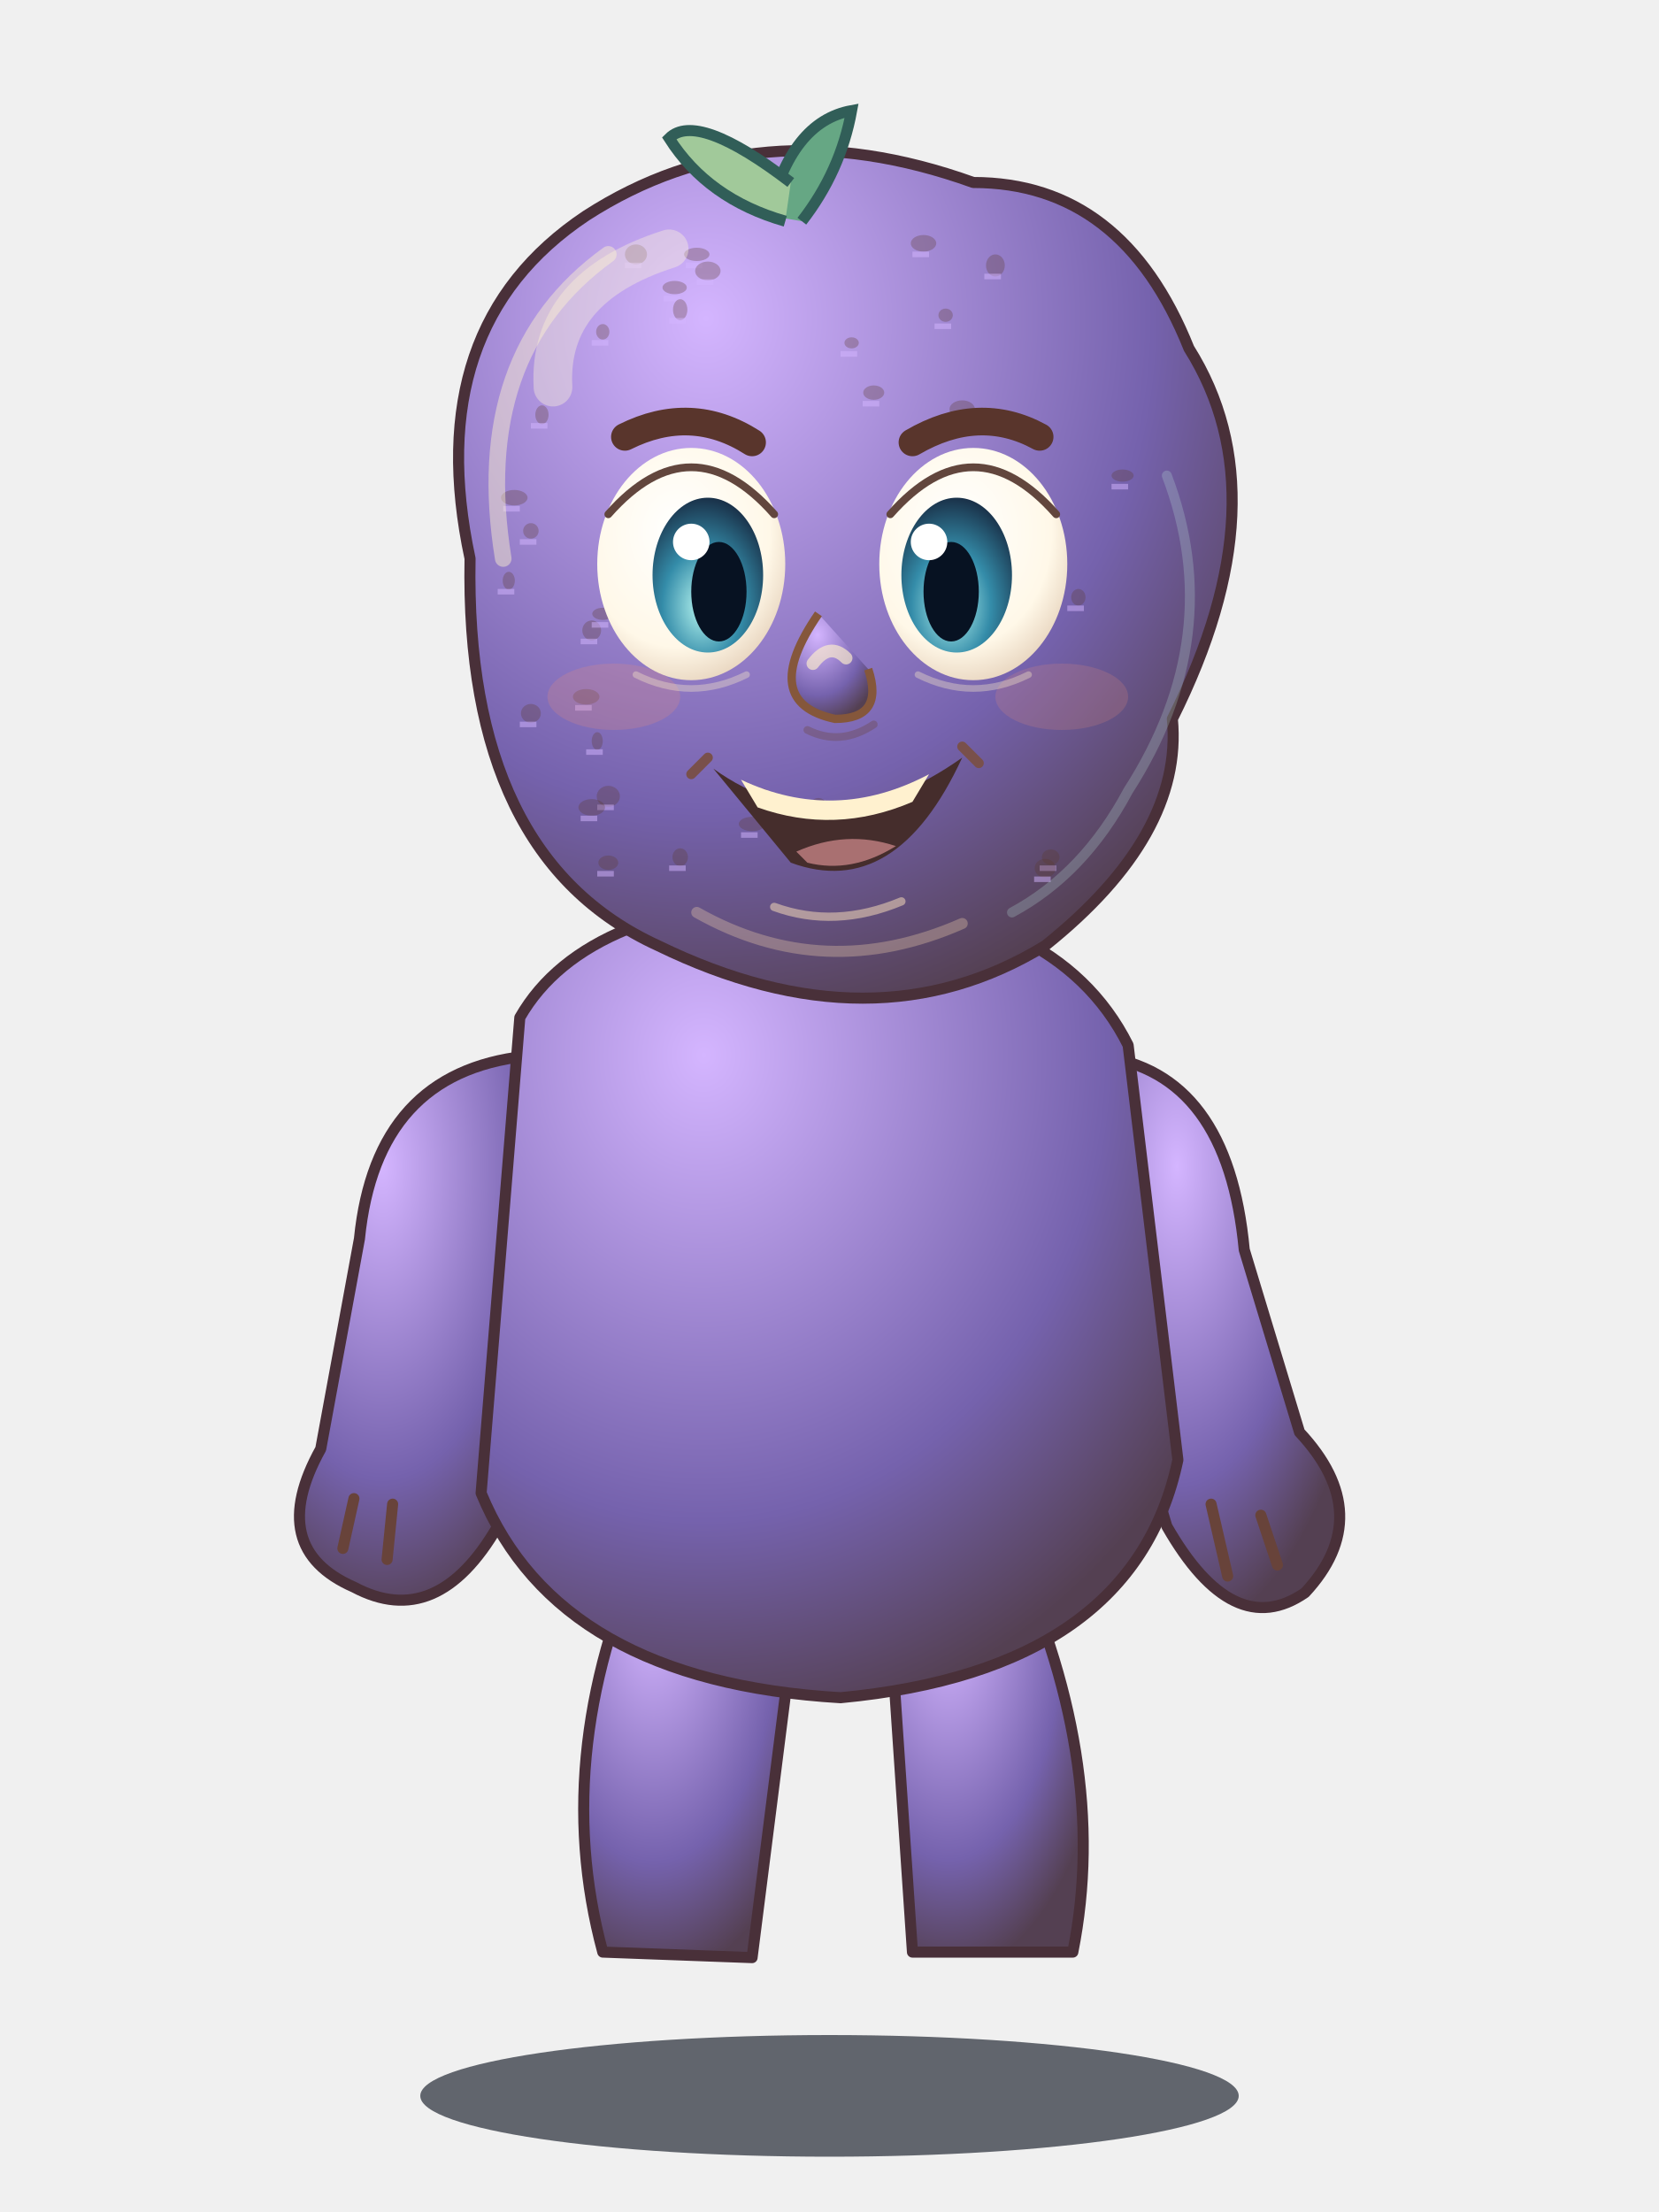
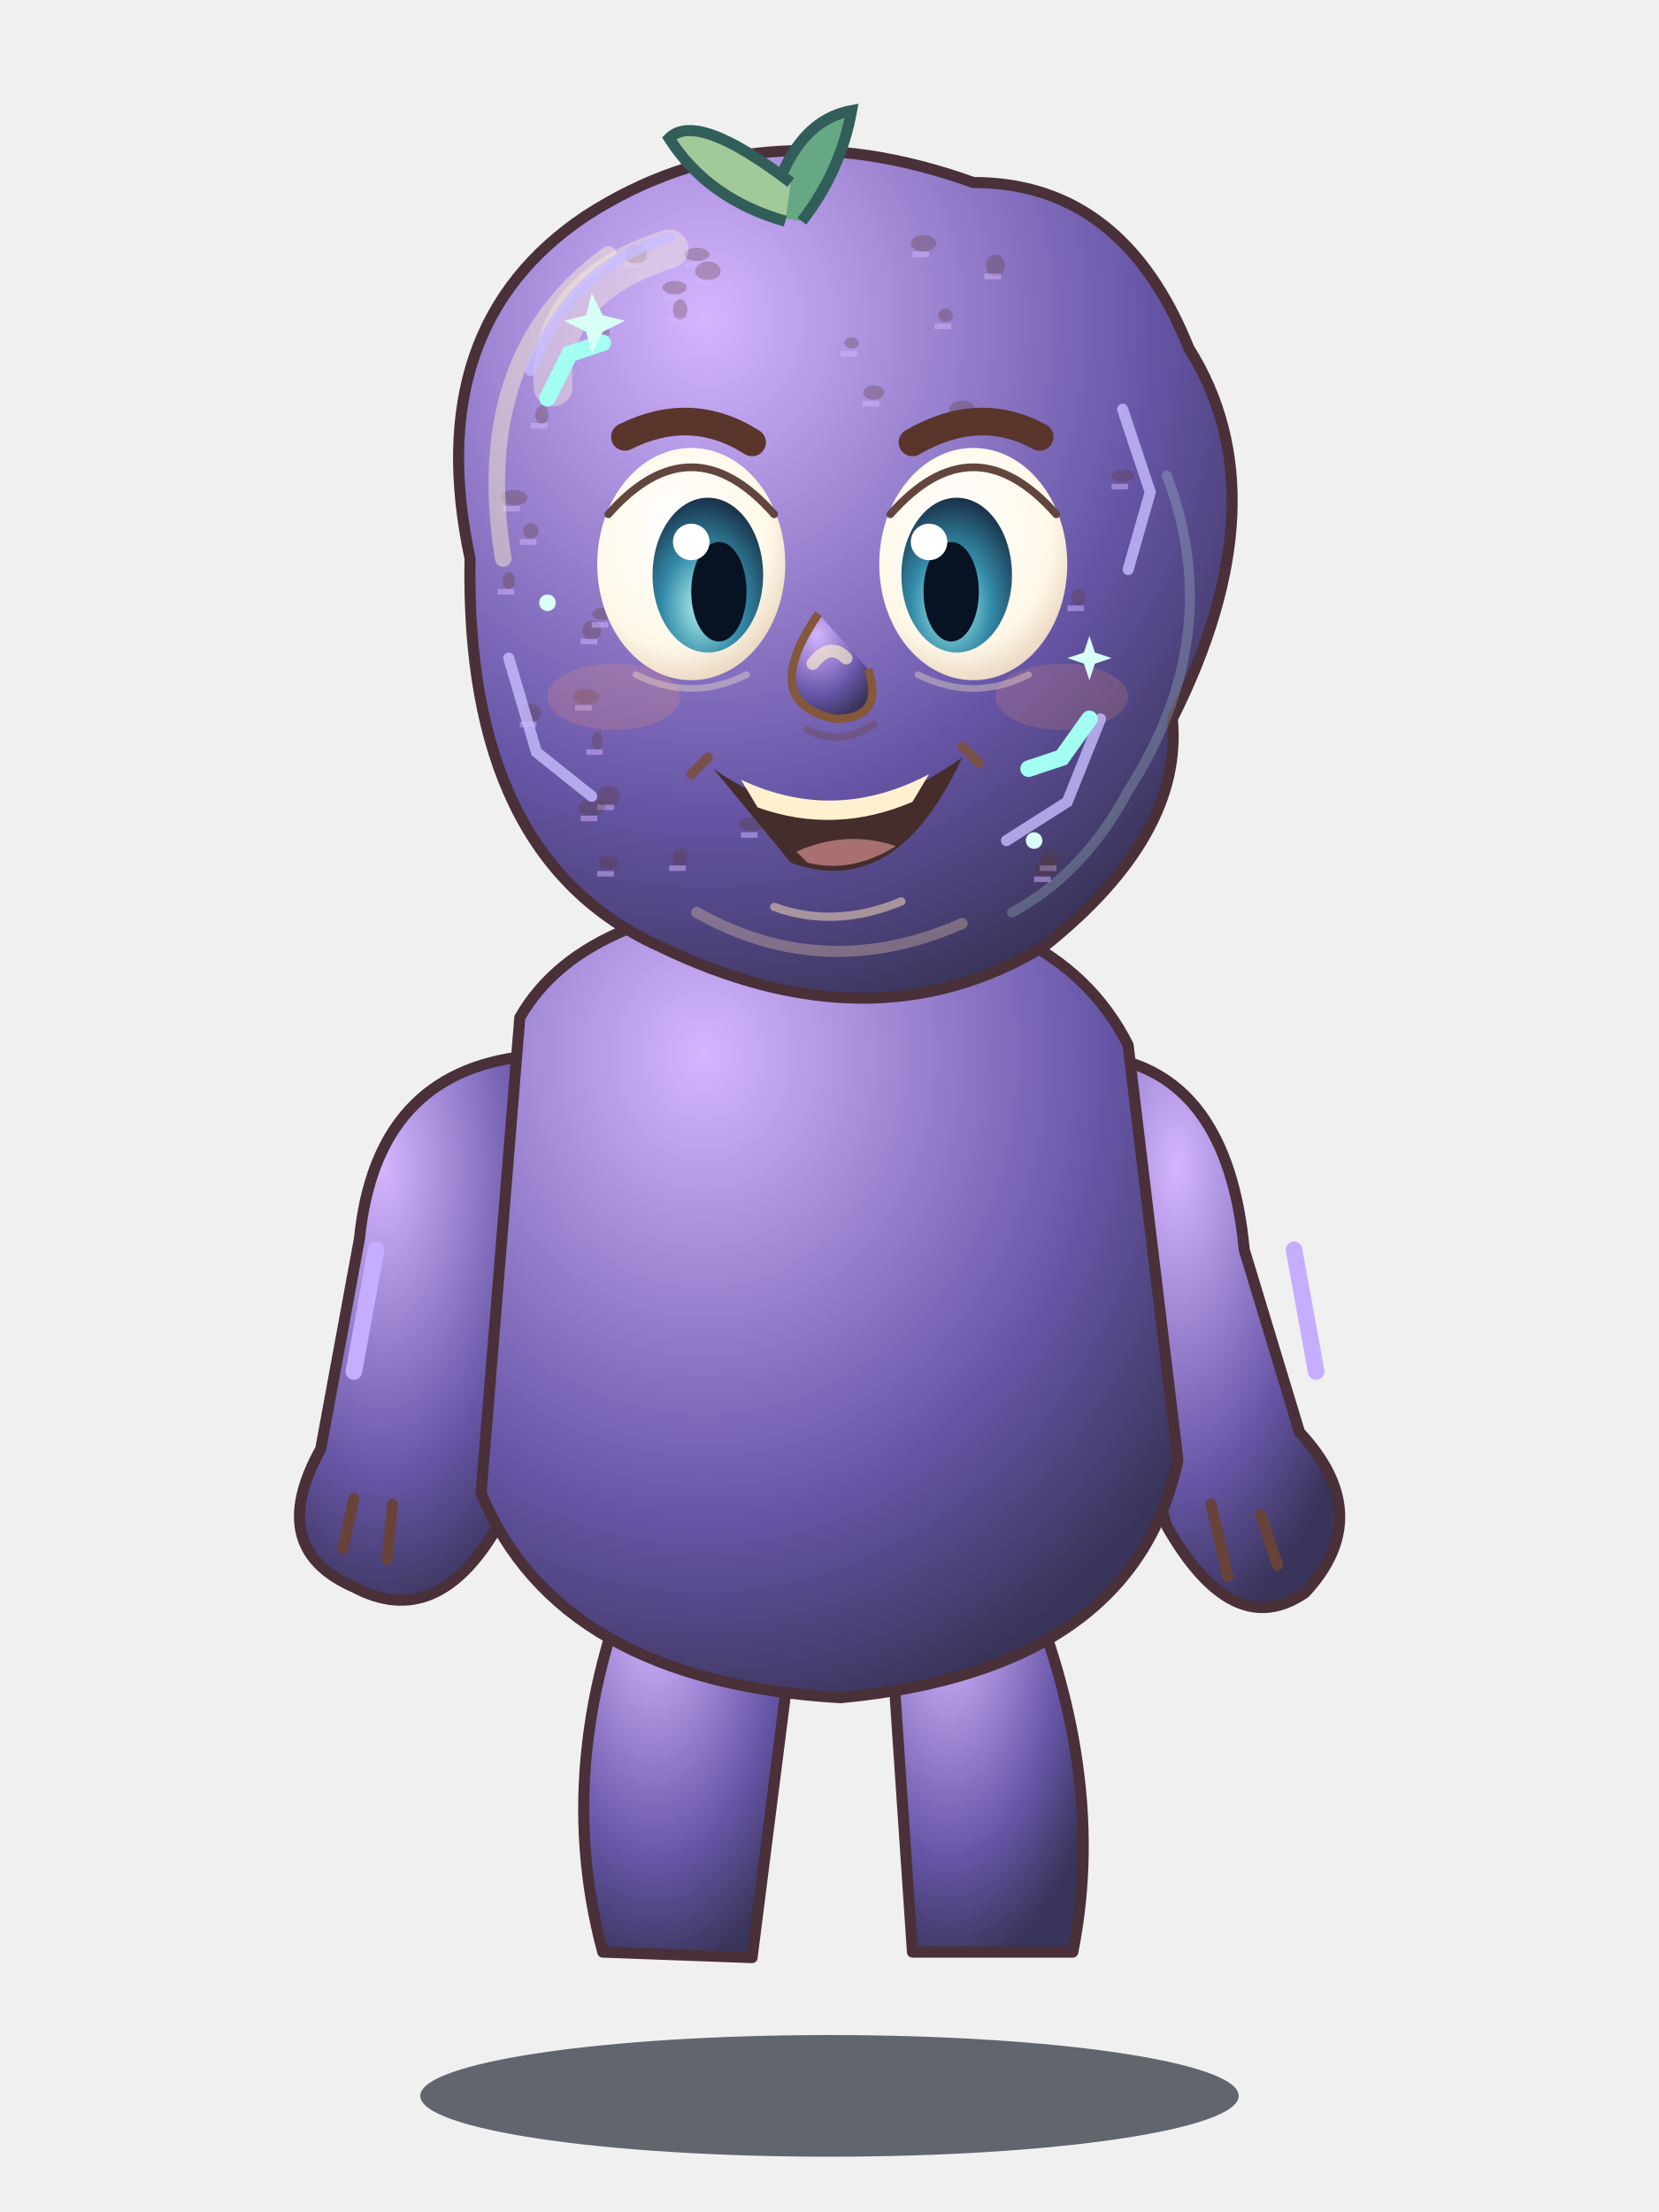
<svg xmlns="http://www.w3.org/2000/svg" viewBox="0 0 300 400">
  <defs>
    <radialGradient id="face-pearl" cx=".42" cy=".36" r=".8">
      <stop stop-color="#ffffff" />
      <stop offset=".62" stop-color="#fff8e8" />
      <stop offset="1" stop-color="#d8bda3" />
    </radialGradient>
  </defs>
  <defs>
    <radialGradient id="skin" cx=".32" cy=".2" r=".85">
      <stop stop-color="#d4b5ff" />
-       <stop offset=".68" stop-color="#7562ad" />
-       <stop offset="1" stop-color="#544052" />
+       <stop offset=".68" stop-color="#6655a6" />
+       <stop offset="1" stop-color="#393459" />
    </radialGradient>
    <linearGradient id="cloth" x2=".8" y2="1">
      <stop stop-color="#3d5b75" />
      <stop offset=".5" stop-color="#253648" />
      <stop offset="1" stop-color="#101b2d" />
    </linearGradient>
    <linearGradient id="metal" x2=".75" y2="1">
      <stop stop-color="#dce6e9" />
      <stop offset=".3" stop-color="#7e98ac" />
      <stop offset=".48" stop-color="#e1e9eb" />
      <stop offset=".55" stop-color="#496477" />
      <stop offset="1" stop-color="#192c40" />
    </linearGradient>
    <linearGradient id="trim" x2="1" y2="1">
      <stop stop-color="#edfcff" />
      <stop offset=".4" stop-color="#bd8bff" />
      <stop offset="1" stop-color="#287c9f" />
    </linearGradient>
    <linearGradient id="leather" x2=".8" y2="1">
      <stop stop-color="#c59269" />
      <stop offset=".5" stop-color="#855339" />
      <stop offset="1" stop-color="#392722" />
    </linearGradient>
    <linearGradient id="hair" x2=".3" y2="1">
      <stop stop-color="#8f5a36" />
      <stop offset=".6" stop-color="#492b25" />
      <stop offset="1" stop-color="#241b22" />
    </linearGradient>
    <radialGradient id="lens" cx=".3" cy=".15">
      <stop stop-color="#84d9ef" />
      <stop offset=".6" stop-color="#153e64" />
      <stop offset="1" stop-color="#09182b" />
    </radialGradient>
  </defs>
  <ellipse cx="150" cy="379" rx="74" ry="11" fill="#020916" opacity=".6" />
  <g stroke="#493039" stroke-width="2" stroke-linejoin="round">
    <path d="M118 276Q99 316 109 353L136 354L145 283Z" fill="url(#skin)" />
    <path d="M160 279L165 353L194 353Q201 318 182 278Z" fill="url(#skin)" />
    <path d="M95 191Q68 194 65 224L58 262Q48 280 64 287Q79 295 90 276L101 235Z" fill="url(#skin)" />
    <path d="M199 191Q222 194 225 226L235 259Q249 274 236 288Q223 297 211 276L199 236Z" fill="url(#skin)" />
    <path d="M94 184Q106 163 148 162Q191 163 204 189L213 264Q205 302 152 307Q101 304 87 270Z" fill="url(#skin)" />
    <path d="M85 101Q76 59 106 39Q137 19 176 33Q203 33 215 63Q232 90 212 130Q214 151 189 171Q158 190 119 171Q84 155 85 101Z" fill="url(#skin)" />
  </g>
  <ellipse cx="153" cy="150" rx="1.3" ry="1.8" fill="#59392d" opacity=".3" />
  <path d="M151 152l3 0" stroke="#d4b5ff" opacity=".5" />
  <ellipse cx="195" cy="108" rx="1.3" ry="1.5" fill="#59392d" opacity=".3" />
  <path d="M193 110l3 0" stroke="#d4b5ff" opacity=".5" />
  <ellipse cx="93" cy="90" rx="2.4" ry="1.4" fill="#59392d" opacity=".3" />
  <path d="M91 92l3 0" stroke="#d4b5ff" opacity=".5" />
  <ellipse cx="110" cy="144" rx="2.1" ry="1.9" fill="#59392d" opacity=".3" />
  <path d="M108 146l3 0" stroke="#d4b5ff" opacity=".5" />
  <ellipse cx="180" cy="48" rx="1.7" ry="2.0" fill="#59392d" opacity=".3" />
  <path d="M178 50l3 0" stroke="#d4b5ff" opacity=".5" />
  <ellipse cx="190" cy="155" rx="1.6" ry="1.4" fill="#59392d" opacity=".3" />
  <path d="M188 157l3 0" stroke="#d4b5ff" opacity=".5" />
  <ellipse cx="106" cy="126" rx="2.4" ry="1.4" fill="#59392d" opacity=".3" />
  <path d="M104 128l3 0" stroke="#d4b5ff" opacity=".5" />
  <ellipse cx="107" cy="146" rx="2.4" ry="1.5" fill="#59392d" opacity=".3" />
  <path d="M105 148l3 0" stroke="#d4b5ff" opacity=".5" />
  <ellipse cx="154" cy="62" rx="1.3" ry="1.0" fill="#59392d" opacity=".3" />
  <path d="M152 64l3 0" stroke="#d4b5ff" opacity=".5" />
  <ellipse cx="122" cy="52" rx="2.2" ry="1.2" fill="#59392d" opacity=".3" />
  <path d="M120 54l3 0" stroke="#d4b5ff" opacity=".5" />
  <ellipse cx="189" cy="157" rx="1.9" ry="1.7" fill="#59392d" opacity=".3" />
  <path d="M187 159l3 0" stroke="#d4b5ff" opacity=".5" />
  <ellipse cx="107" cy="114" rx="1.7" ry="1.8" fill="#59392d" opacity=".3" />
  <path d="M105 116l3 0" stroke="#d4b5ff" opacity=".5" />
  <ellipse cx="110" cy="156" rx="1.8" ry="1.3" fill="#59392d" opacity=".3" />
  <path d="M108 158l3 0" stroke="#d4b5ff" opacity=".5" />
  <ellipse cx="126" cy="46" rx="2.3" ry="1.2" fill="#59392d" opacity=".3" />
  <path d="M124 48l3 0" stroke="#d4b5ff" opacity=".5" />
  <ellipse cx="92" cy="105" rx="1.1" ry="1.6" fill="#59392d" opacity=".3" />
  <path d="M90 107l3 0" stroke="#d4b5ff" opacity=".5" />
  <ellipse cx="158" cy="71" rx="1.9" ry="1.3" fill="#59392d" opacity=".3" />
  <path d="M156 73l3 0" stroke="#d4b5ff" opacity=".5" />
  <ellipse cx="171" cy="57" rx="1.3" ry="1.2" fill="#59392d" opacity=".3" />
  <path d="M169 59l3 0" stroke="#d4b5ff" opacity=".5" />
  <ellipse cx="136" cy="149" rx="2.4" ry="1.3" fill="#59392d" opacity=".3" />
  <path d="M134 151l3 0" stroke="#d4b5ff" opacity=".5" />
  <ellipse cx="123" cy="56" rx="1.3" ry="1.9" fill="#59392d" opacity=".3" />
  <path d="M121 58l3 0" stroke="#d4b5ff" opacity=".5" />
  <ellipse cx="96" cy="129" rx="1.8" ry="1.7" fill="#59392d" opacity=".3" />
  <path d="M94 131l3 0" stroke="#d4b5ff" opacity=".5" />
  <ellipse cx="167" cy="44" rx="2.3" ry="1.5" fill="#59392d" opacity=".3" />
  <path d="M165 46l3 0" stroke="#d4b5ff" opacity=".5" />
  <ellipse cx="123" cy="155" rx="1.4" ry="1.6" fill="#59392d" opacity=".3" />
  <path d="M121 157l3 0" stroke="#d4b5ff" opacity=".5" />
  <ellipse cx="148" cy="146" rx="1.6" ry="1.7" fill="#59392d" opacity=".3" />
  <path d="M146 148l3 0" stroke="#d4b5ff" opacity=".5" />
  <ellipse cx="128" cy="49" rx="2.3" ry="1.7" fill="#59392d" opacity=".3" />
  <path d="M126 51l3 0" stroke="#d4b5ff" opacity=".5" />
  <ellipse cx="96" cy="96" rx="1.4" ry="1.4" fill="#59392d" opacity=".3" />
  <path d="M94 98l3 0" stroke="#d4b5ff" opacity=".5" />
  <ellipse cx="203" cy="86" rx="2.0" ry="1.1" fill="#59392d" opacity=".3" />
  <path d="M201 88l3 0" stroke="#d4b5ff" opacity=".5" />
  <ellipse cx="98" cy="75" rx="1.2" ry="1.7" fill="#59392d" opacity=".3" />
  <path d="M96 77l3 0" stroke="#d4b5ff" opacity=".5" />
  <ellipse cx="138" cy="144" rx="1.2" ry="1.4" fill="#59392d" opacity=".3" />
  <path d="M136 146l3 0" stroke="#d4b5ff" opacity=".5" />
  <ellipse cx="190" cy="97" rx="1.7" ry="1.9" fill="#59392d" opacity=".3" />
  <path d="M188 99l3 0" stroke="#d4b5ff" opacity=".5" />
  <ellipse cx="109" cy="111" rx="1.9" ry="1.1" fill="#59392d" opacity=".3" />
  <path d="M107 113l3 0" stroke="#d4b5ff" opacity=".5" />
  <ellipse cx="108" cy="134" rx="1.0" ry="1.6" fill="#59392d" opacity=".3" />
  <path d="M106 136l3 0" stroke="#d4b5ff" opacity=".5" />
  <ellipse cx="174" cy="74" rx="2.3" ry="1.6" fill="#59392d" opacity=".3" />
  <path d="M172 76l3 0" stroke="#d4b5ff" opacity=".5" />
  <ellipse cx="109" cy="60" rx="1.2" ry="1.4" fill="#59392d" opacity=".3" />
  <path d="M107 62l3 0" stroke="#d4b5ff" opacity=".5" />
  <ellipse cx="115" cy="46" rx="2.0" ry="1.8" fill="#59392d" opacity=".3" />
  <path d="M113 48l3 0" stroke="#d4b5ff" opacity=".5" />
  <path d="M100 70Q99 52 121 45" stroke="#fff6d9" opacity=".38" stroke-width="7" stroke-linecap="round" fill="none" />
  <path d="M91 101Q85 64 110 46" fill="none" stroke="#fff4ce" stroke-width="3" stroke-linecap="round" opacity=".45" />
  <path d="M211 86Q222 115 204 143Q196 158 183 165" fill="none" stroke="#bce8df" stroke-width="1.8" stroke-linecap="round" opacity=".24" />
  <path d="M126 165Q149 178 174 167" fill="none" stroke="#ffdfb1" stroke-width="2" stroke-linecap="round" opacity=".3" />
  <ellipse cx="111" cy="126" rx="12" ry="6" fill="#e88b79" opacity=".23" />
  <ellipse cx="192" cy="126" rx="12" ry="6" fill="#e88b79" opacity=".2" />
  <path d="M113 79Q125 73 136 80M165 80Q177 73 188 79" fill="none" stroke="#59352c" stroke-width="5" stroke-linecap="round" />
  <g>
    <ellipse cx="125" cy="102" rx="17" ry="21" fill="url(#face-pearl)" />
    <ellipse cx="176" cy="102" rx="17" ry="21" fill="url(#face-pearl)" />
    <defs>
      <radialGradient id="iris-finish-128" cx=".45" cy=".7" r=".75">
        <stop stop-color="#b7f6f0" />
        <stop offset=".48" stop-color="#348ca9" />
        <stop offset="1" stop-color="#16243b" />
      </radialGradient>
    </defs>
    <ellipse cx="128" cy="104" rx="10" ry="14" fill="url(#iris-finish-128)" />
    <defs>
      <radialGradient id="iris-finish-173" cx=".45" cy=".7" r=".75">
        <stop stop-color="#b7f6f0" />
        <stop offset=".48" stop-color="#348ca9" />
        <stop offset="1" stop-color="#16243b" />
      </radialGradient>
    </defs>
    <ellipse cx="173" cy="104" rx="10" ry="14" fill="url(#iris-finish-173)" />
    <ellipse cx="130" cy="107" rx="5" ry="9" fill="#071222" />
    <ellipse cx="172" cy="107" rx="5" ry="9" fill="#071222" />
    <circle cx="125" cy="98" r="3.3" fill="white" />
    <circle cx="168" cy="98" r="3.3" fill="white" />
  </g>
  <path d="M148 111Q137 127 151 130Q160 130 157 121" fill="url(#skin)" stroke="#85573b" stroke-width="1.5" />
  <path d="M129 139Q150 154 174 137Q162 163 143 156Z" fill="#452d2c" />
  <path d="M134 141Q151 149 168 140L165 145Q151 151 137 146Z" fill="#fff1cf" />
  <path d="M64 271l-2 9m9-8-1 10m158-8 3 9m-12-11 3 13" stroke="#68433a" stroke-width="2" stroke-linecap="round" />
  <path d="M139 39Q143 22 154 20Q152 31 145 40" fill="#66a784" stroke="#315e58" stroke-width="2" />
  <path d="M143 33Q126 20 121 25Q128 36 142 40" fill="#a1c99a" stroke="#315e58" stroke-width="2" />
  <g data-face-finish="1">
    <path d="M110 93Q125 76 140 93" fill="none" stroke="#62463d" stroke-width="1.4" stroke-linecap="round" />
    <path d="M115 122Q125 127 135 122" fill="none" stroke="#fff0c9" stroke-width="1.2" opacity=".35" stroke-linecap="round" />
    <path d="M161 93Q176 76 191 93" fill="none" stroke="#62463d" stroke-width="1.4" stroke-linecap="round" />
    <path d="M166 122Q176 127 186 122" fill="none" stroke="#fff0c9" stroke-width="1.2" opacity=".35" stroke-linecap="round" />
    <path d="M144 154Q153 150 162 153Q154 158 146 156Z" fill="#df9497" opacity=".65" />
    <path d="M128 137l-3 3m49-5 3 3" stroke="#79504b" stroke-width="1.8" stroke-linecap="round" />
    <path d="M140 164Q151 168 163 163" fill="none" stroke="#ffe3bb" stroke-width="1.5" opacity=".5" stroke-linecap="round" />
    <path d="M147 120q3-4 6-1" fill="none" stroke="#fff0cc" stroke-width="2.3" opacity=".65" stroke-linecap="round" />
    <path d="M146 132q6 3 12-1" fill="none" stroke="#69463e" stroke-width="1.4" opacity=".35" stroke-linecap="round" />
  </g>
+   <g fill="none" stroke-linecap="round">
+     <path d="M96 67Q103 48 121 43M203 74l5 15-4 14M92 119l5 17 10 8M199 130l-6 15-11 7" stroke="#c8bdff" stroke-width="2" opacity=".8" />
+     <path d="M99 72l4-8 6-2m88 68-5 7-6 2" stroke="#a2fff1" stroke-width="3" />
+     <path d="M68 226l-4 22m170-22 4 22" stroke="#c5aeff" stroke-width="3" />
+   </g>
+   <g fill="#d8fff6">
+     <path d="M107 53l2 4 4 1-4 2-2 4-1-4-4-2 4-1ZM197 115l1 3 3 1-3 1-1 3-1-3-3-1 3-1Z" />
+     <circle cx="99" cy="109" r="1.5" />
+     <circle cx="187" cy="152" r="1.5" />
+   </g>
</svg>
